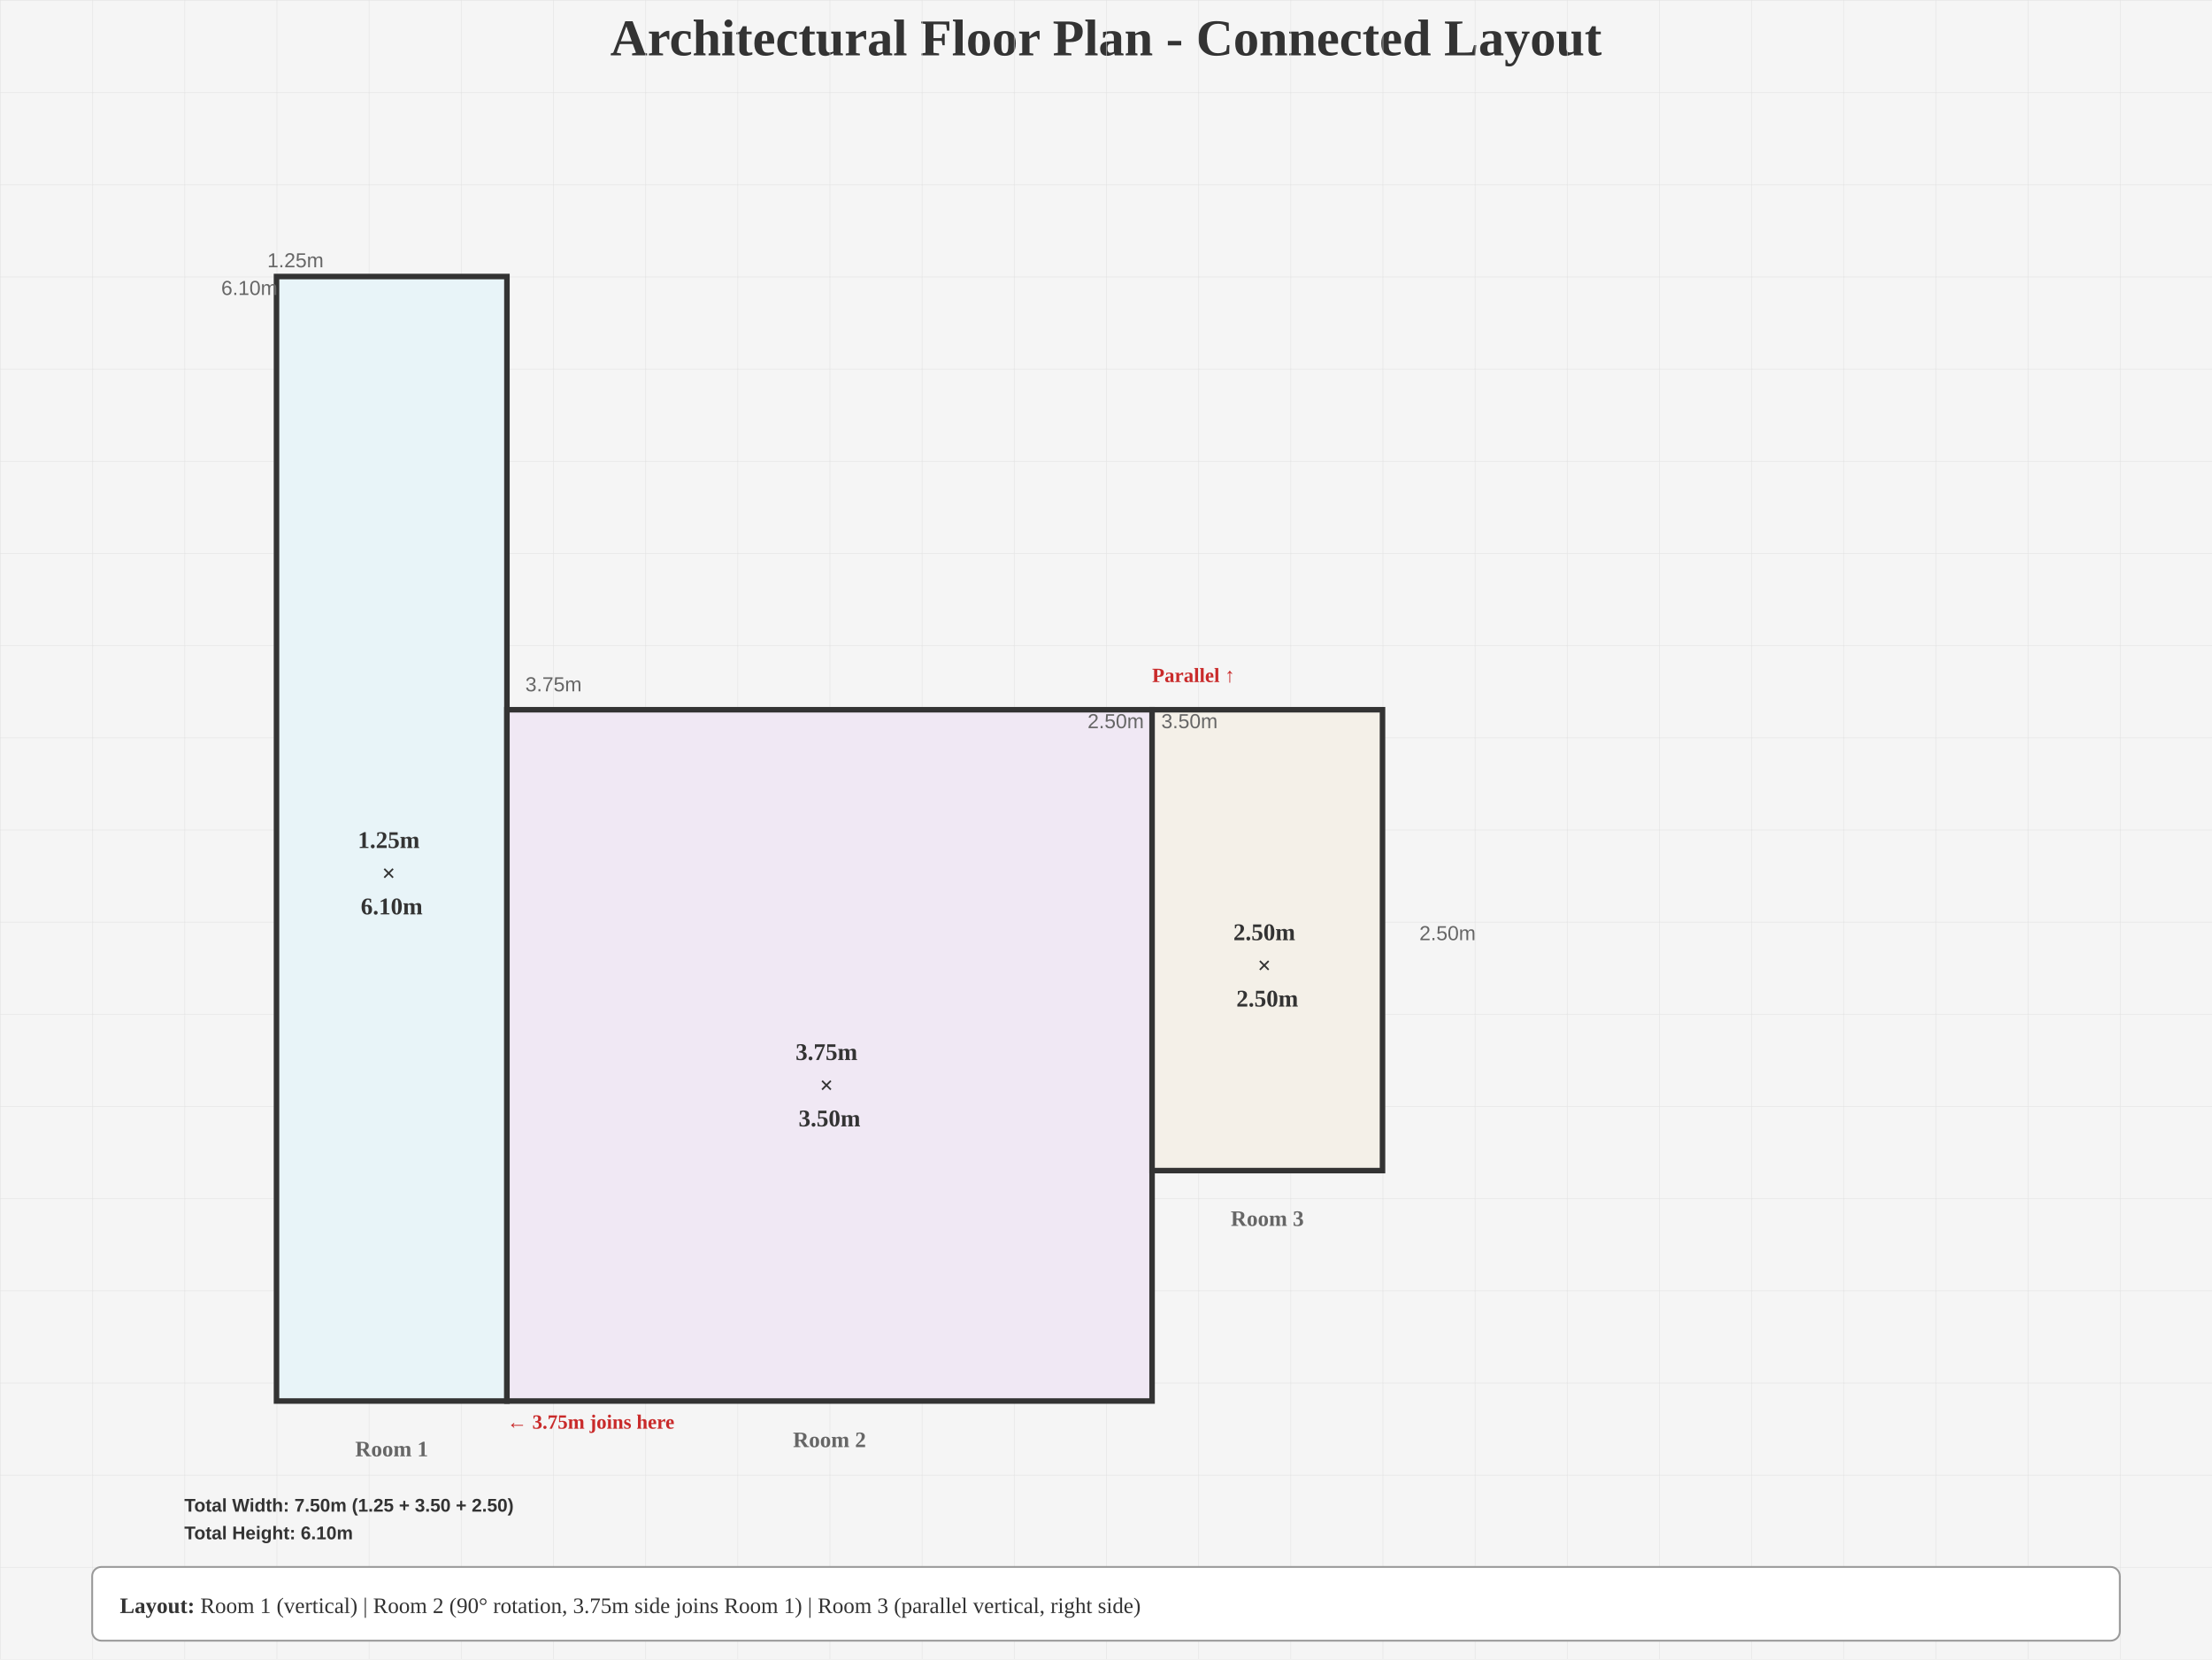
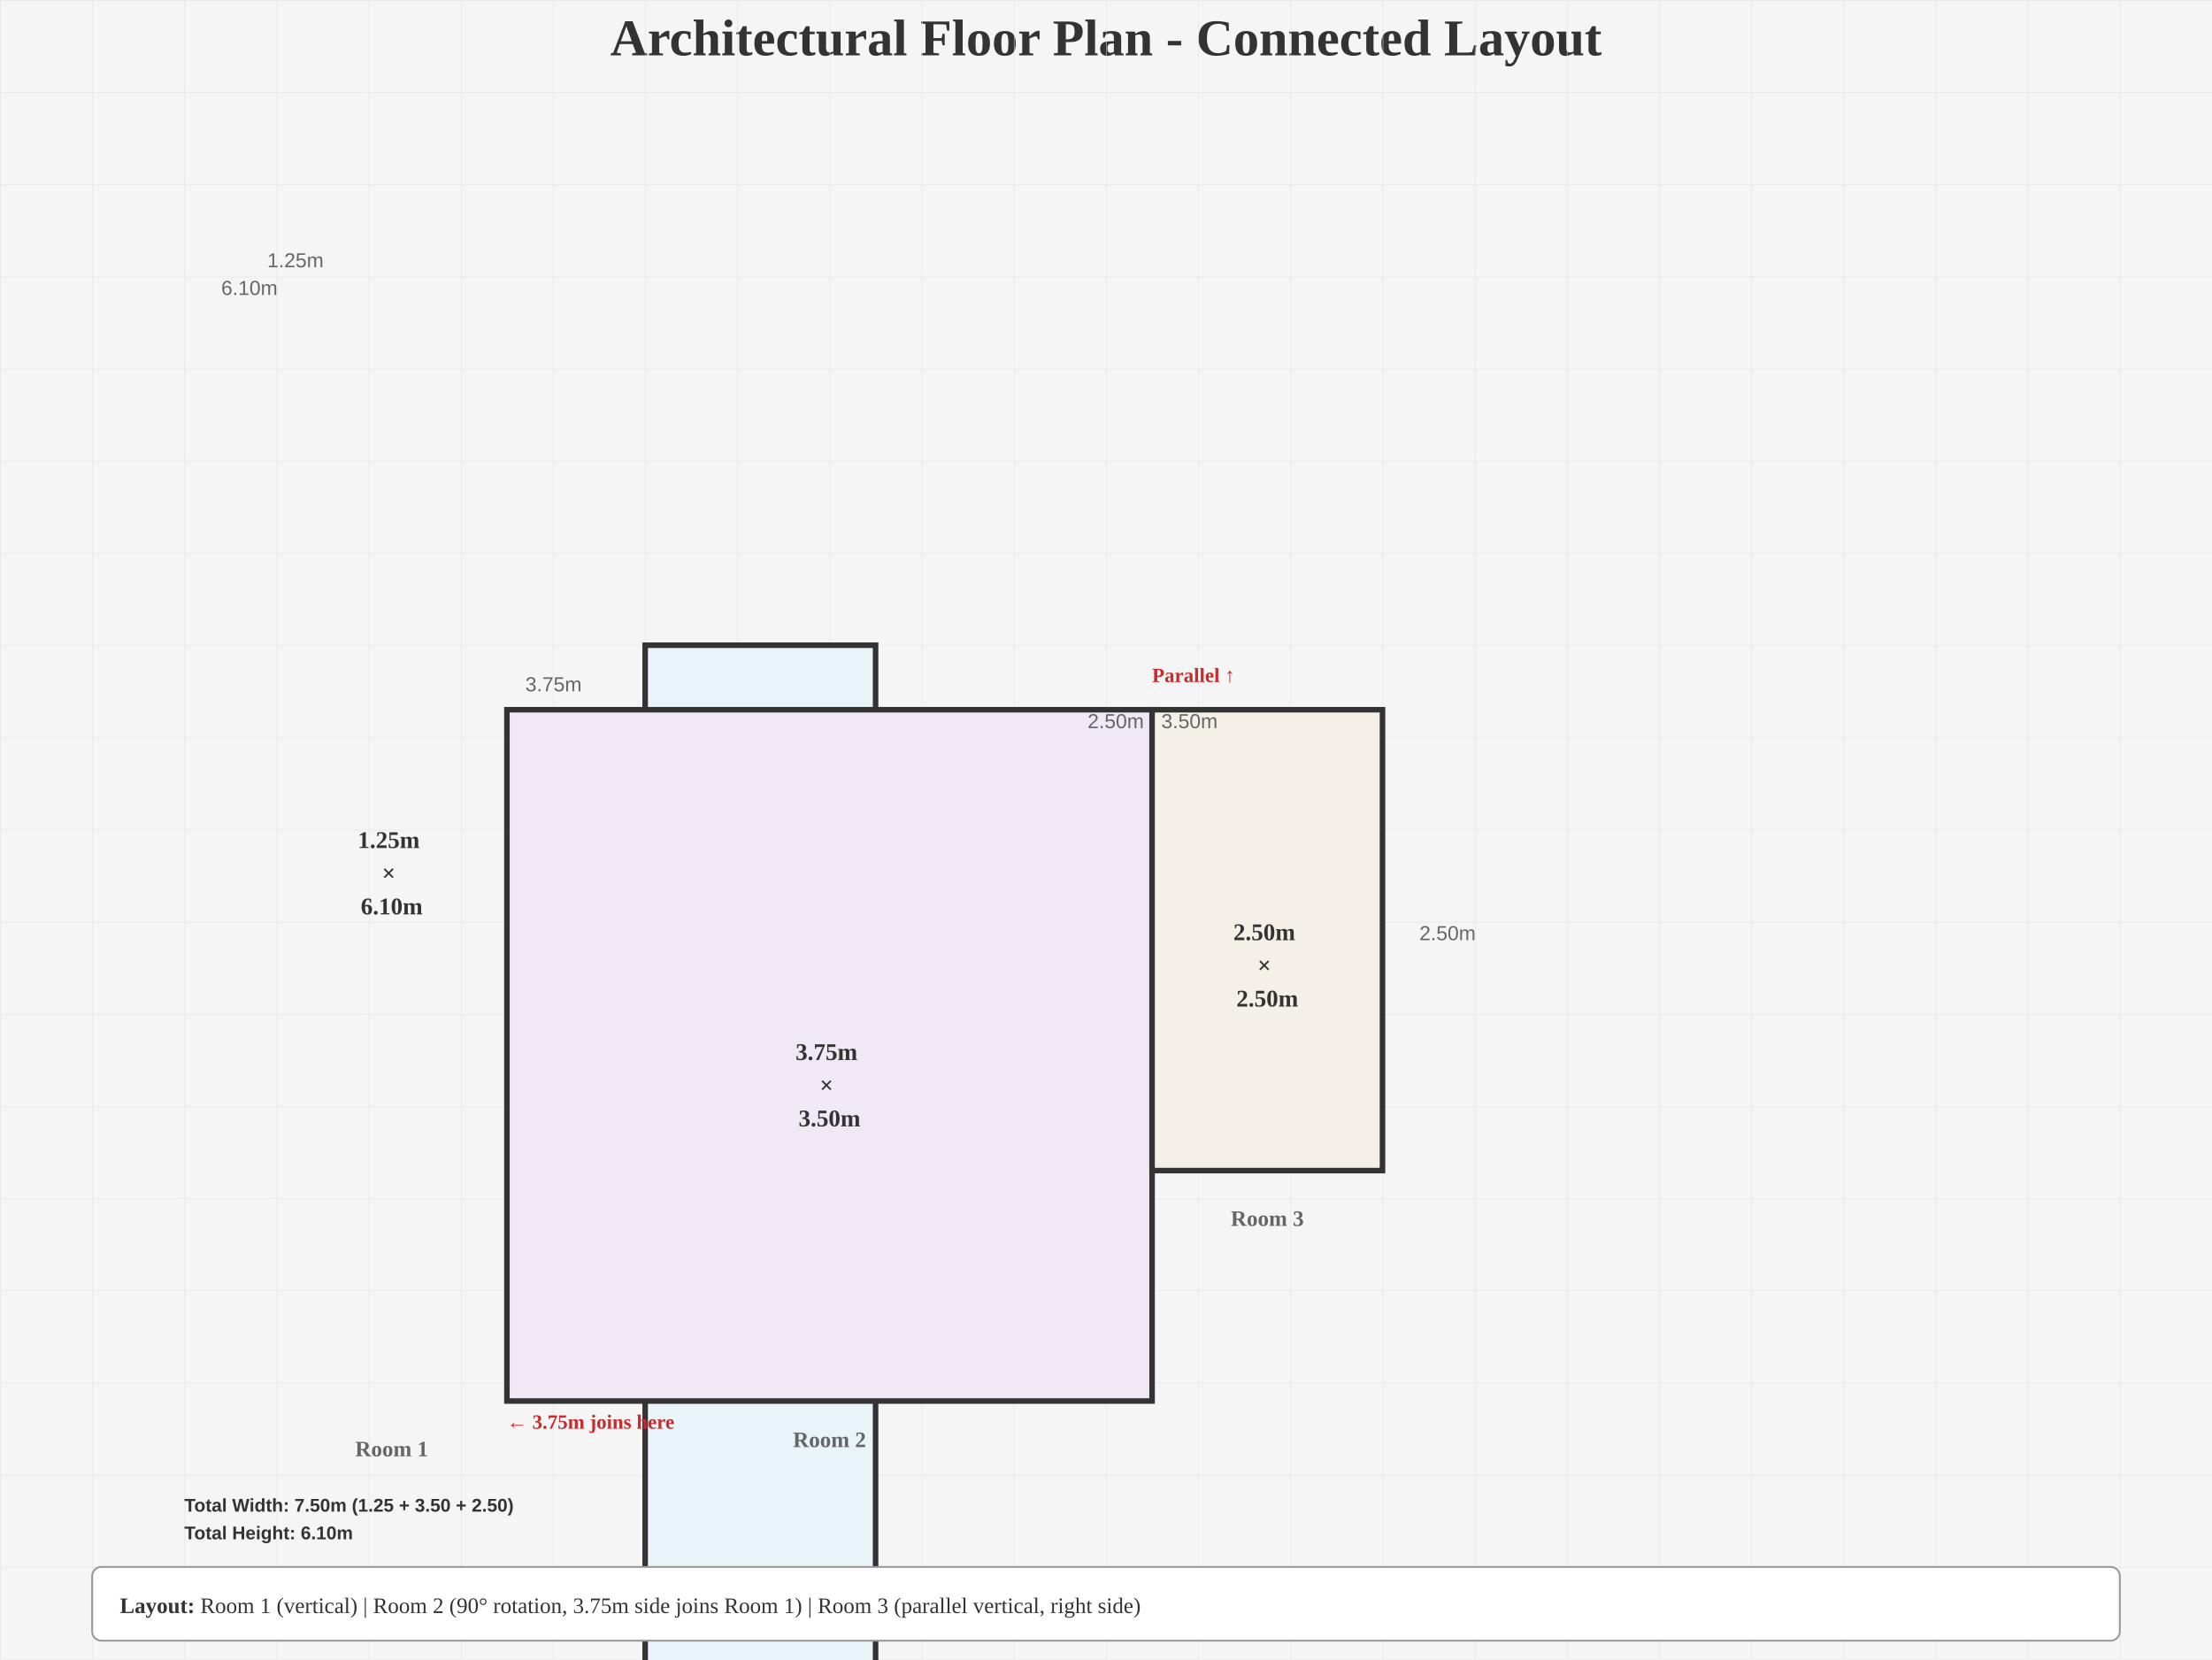
<svg xmlns="http://www.w3.org/2000/svg" viewBox="0 0 1200 900">
  <rect width="1200" height="900" fill="#f5f5f5" />
  <text x="600" y="30" font-size="28" font-weight="bold" text-anchor="middle" fill="#333">
    Architectural Floor Plan - Connected Layout
  </text>
  <defs>
    <pattern id="grid" width="50" height="50" patternUnits="userSpaceOnUse">
      <path d="M 50 0 L 0 0 0 50" fill="none" stroke="#e0e0e0" stroke-width="0.5" />
    </pattern>
  </defs>
  <rect width="1200" height="900" fill="url(#grid)" />
  <g id="room1">
-     <rect x="150" y="150" width="125" height="610" fill="#e8f4f8" stroke="#333" stroke-width="3" />
+     <rect x="350" y="350" width="125" height="610" fill="#e8f4f8" stroke="#333" stroke-width="3" />
    <text x="212.5" y="460" font-size="13" font-weight="bold" text-anchor="middle" fill="#333">
      <tspan x="212.5" dy="0">1.25m</tspan>
      <tspan x="212.5" dy="18">×</tspan>
      <tspan x="212.5" dy="18">6.10m</tspan>
    </text>
    <text x="212.5" y="790" font-size="12" text-anchor="middle" fill="#666" font-weight="bold">Room 1</text>
  </g>
  <g id="room2">
    <rect x="275" y="385" width="350" height="375" fill="#f0e8f4" stroke="#333" stroke-width="3" />
    <text x="450" y="575" font-size="13" font-weight="bold" text-anchor="middle" fill="#333">
      <tspan x="450" dy="0">3.75m</tspan>
      <tspan x="450" dy="18">×</tspan>
      <tspan x="450" dy="18">3.50m</tspan>
    </text>
    <text x="450" y="785" font-size="12" text-anchor="middle" fill="#666" font-weight="bold">Room 2</text>
  </g>
  <g id="room3">
    <rect x="625" y="385" width="125" height="250" fill="#f4f0e8" stroke="#333" stroke-width="3" />
    <text x="687.5" y="510" font-size="13" font-weight="bold" text-anchor="middle" fill="#333">
      <tspan x="687.5" dy="0">2.50m</tspan>
      <tspan x="687.5" dy="18">×</tspan>
      <tspan x="687.5" dy="18">2.50m</tspan>
    </text>
    <text x="687.5" y="665" font-size="12" text-anchor="middle" fill="#666" font-weight="bold">Room 3</text>
  </g>
  <g stroke="#ff6b6b" stroke-width="2" stroke-dasharray="3,3" opacity="0.6">
    <line x1="275" y1="760" x2="275" y2="760" stroke="none" />
    <line x1="625" y1="385" x2="625" y2="635" stroke="none" />
  </g>
  <g font-size="11" fill="#666" font-family="Arial, sans-serif">
    <text x="120" y="160">6.10m</text>
    <text x="145" y="145">1.25m</text>
    <text x="285" y="375">3.75m</text>
    <text x="630" y="395">3.50m</text>
    <text x="590" y="395">2.50m</text>
    <text x="770" y="510">2.50m</text>
  </g>
  <g font-size="11" fill="#c92a2a" font-weight="bold">
    <text x="275" y="775">← 3.75m joins here</text>
    <text x="625" y="370">Parallel ↑</text>
  </g>
  <g font-size="10" fill="#333" font-family="Arial, sans-serif" font-weight="bold">
    <text x="100" y="820">Total Width: 7.50m (1.25 + 3.50 + 2.50)</text>
    <text x="100" y="835">Total Height: 6.10m</text>
  </g>
  <g id="legend" transform="translate(50, 850)">
    <rect width="1100" height="40" fill="#fff" stroke="#999" stroke-width="1" rx="5" />
    <text x="15" y="25" font-size="12" fill="#333">
      <tspan font-weight="bold">Layout:</tspan> Room 1 (vertical) | Room 2 (90° rotation, 3.75m side joins Room 1) | Room 3 (parallel vertical, right side)
    </text>
  </g>
</svg>
